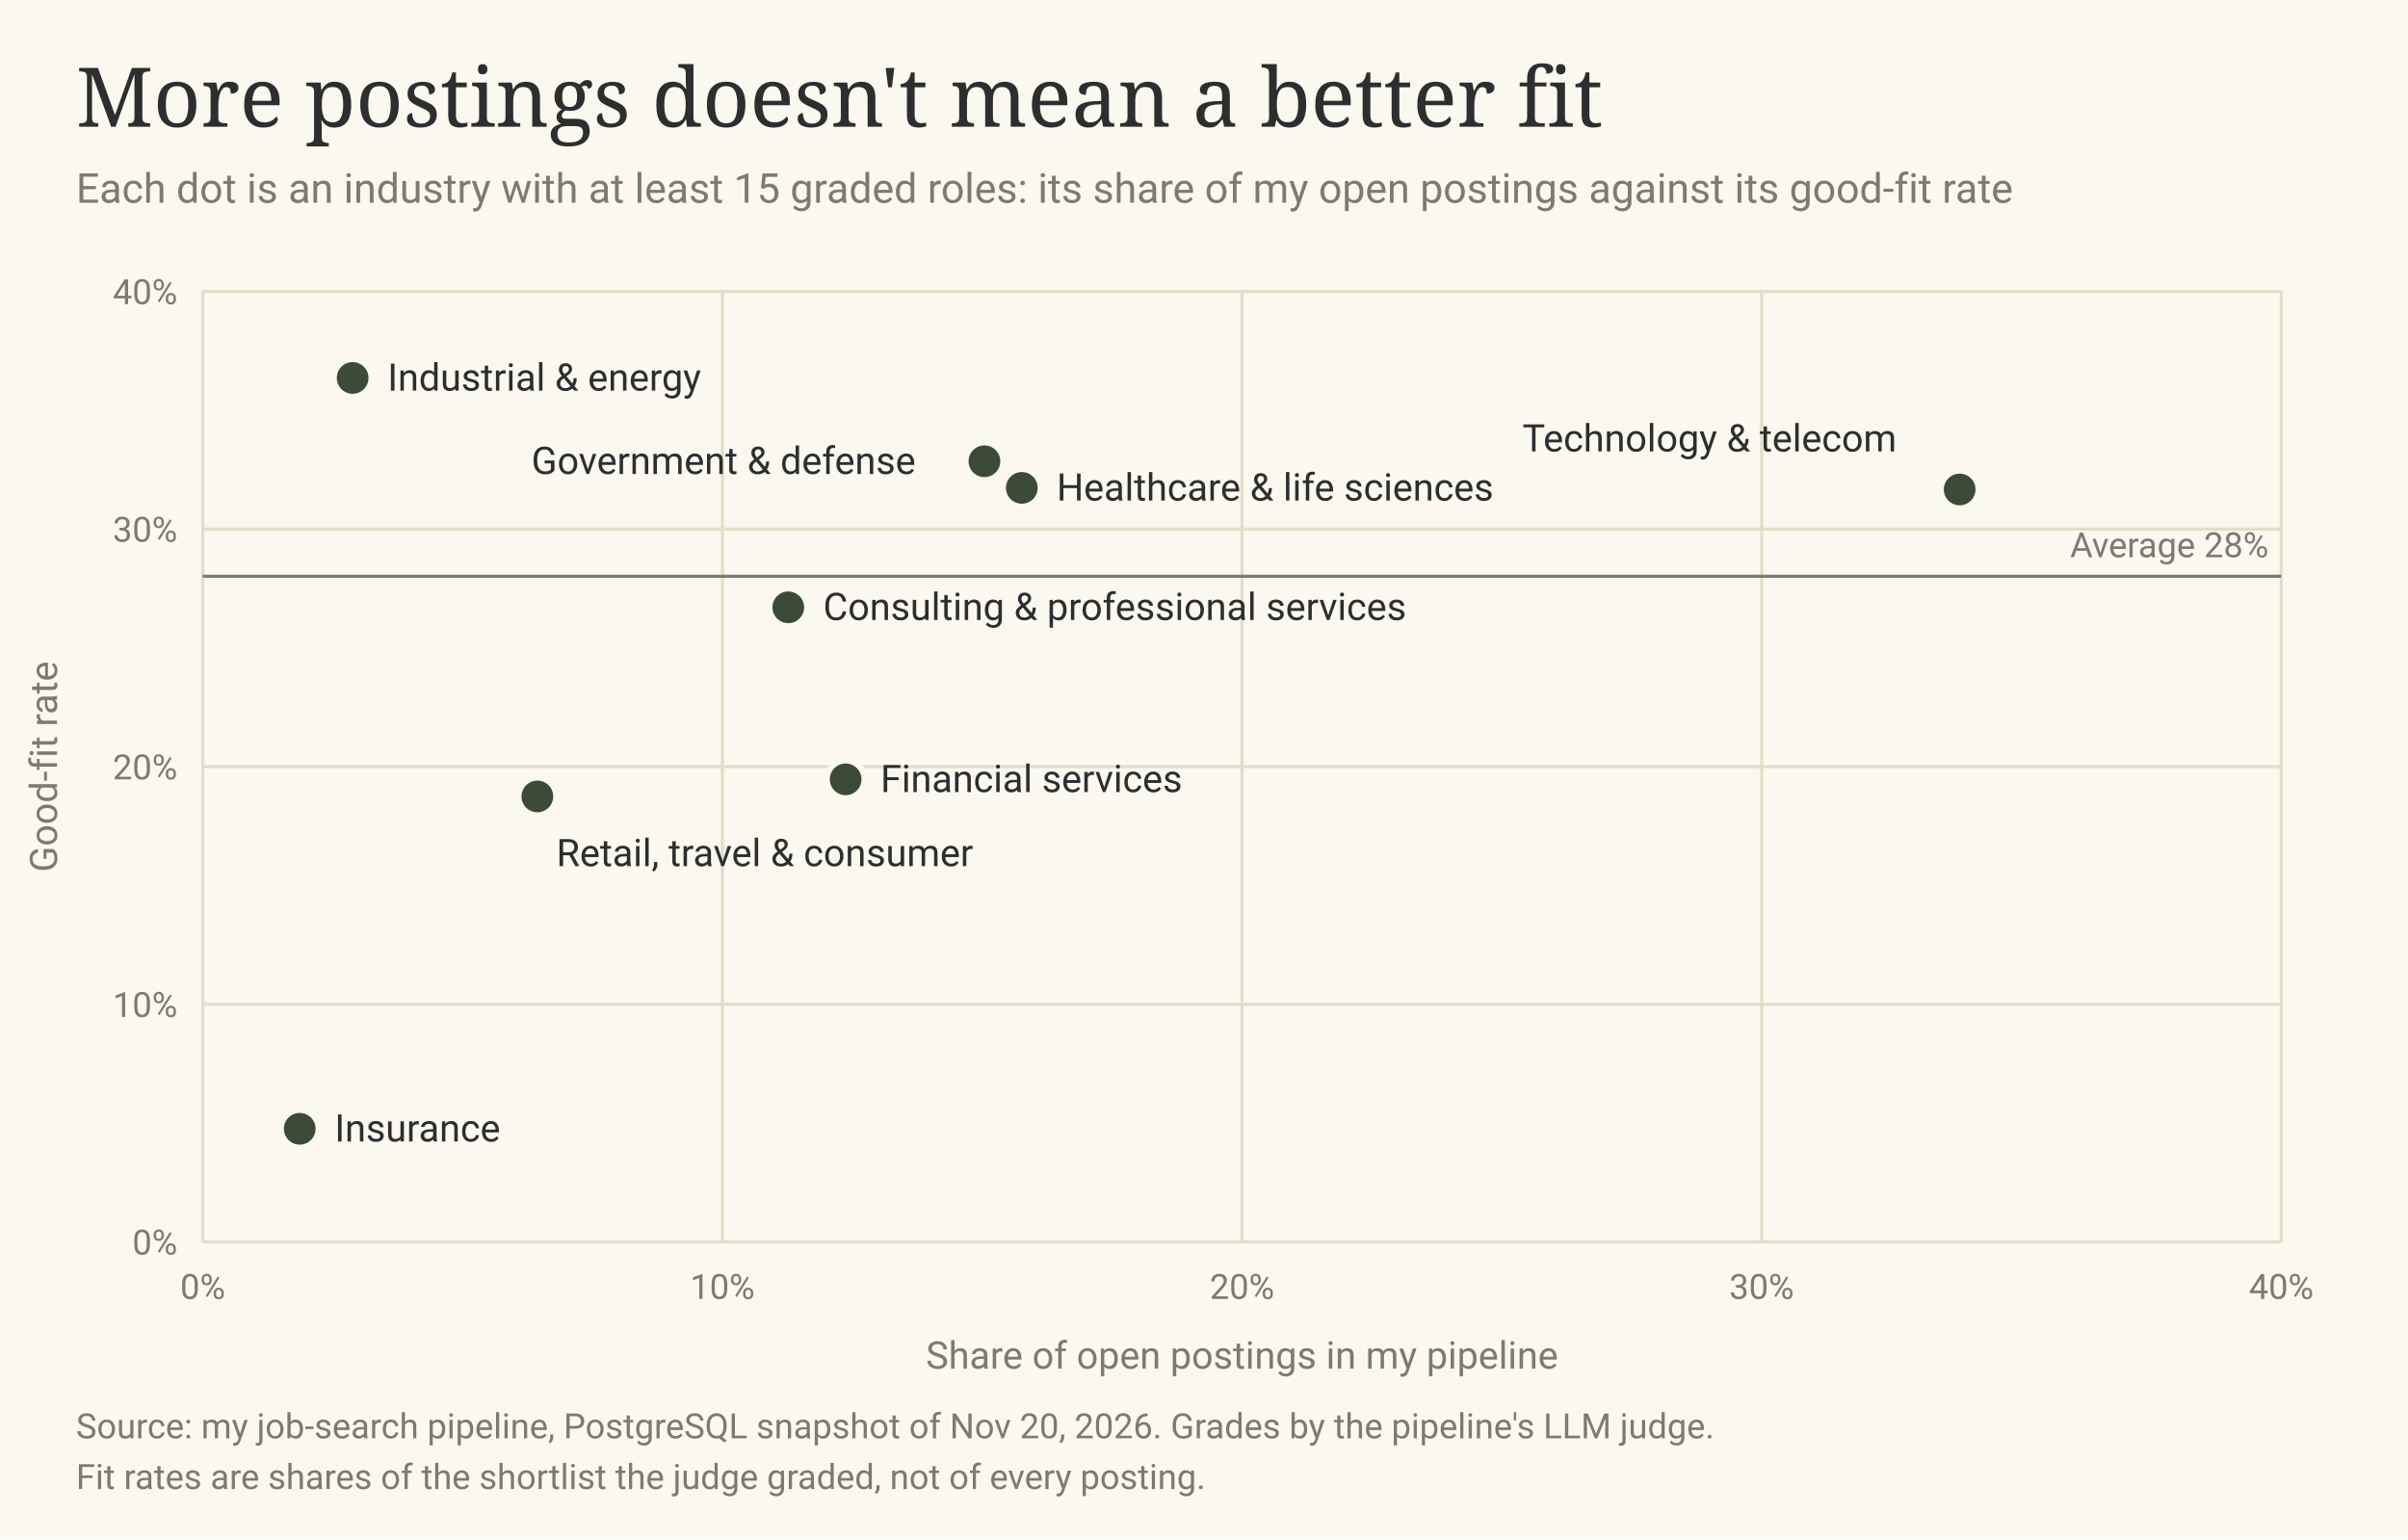
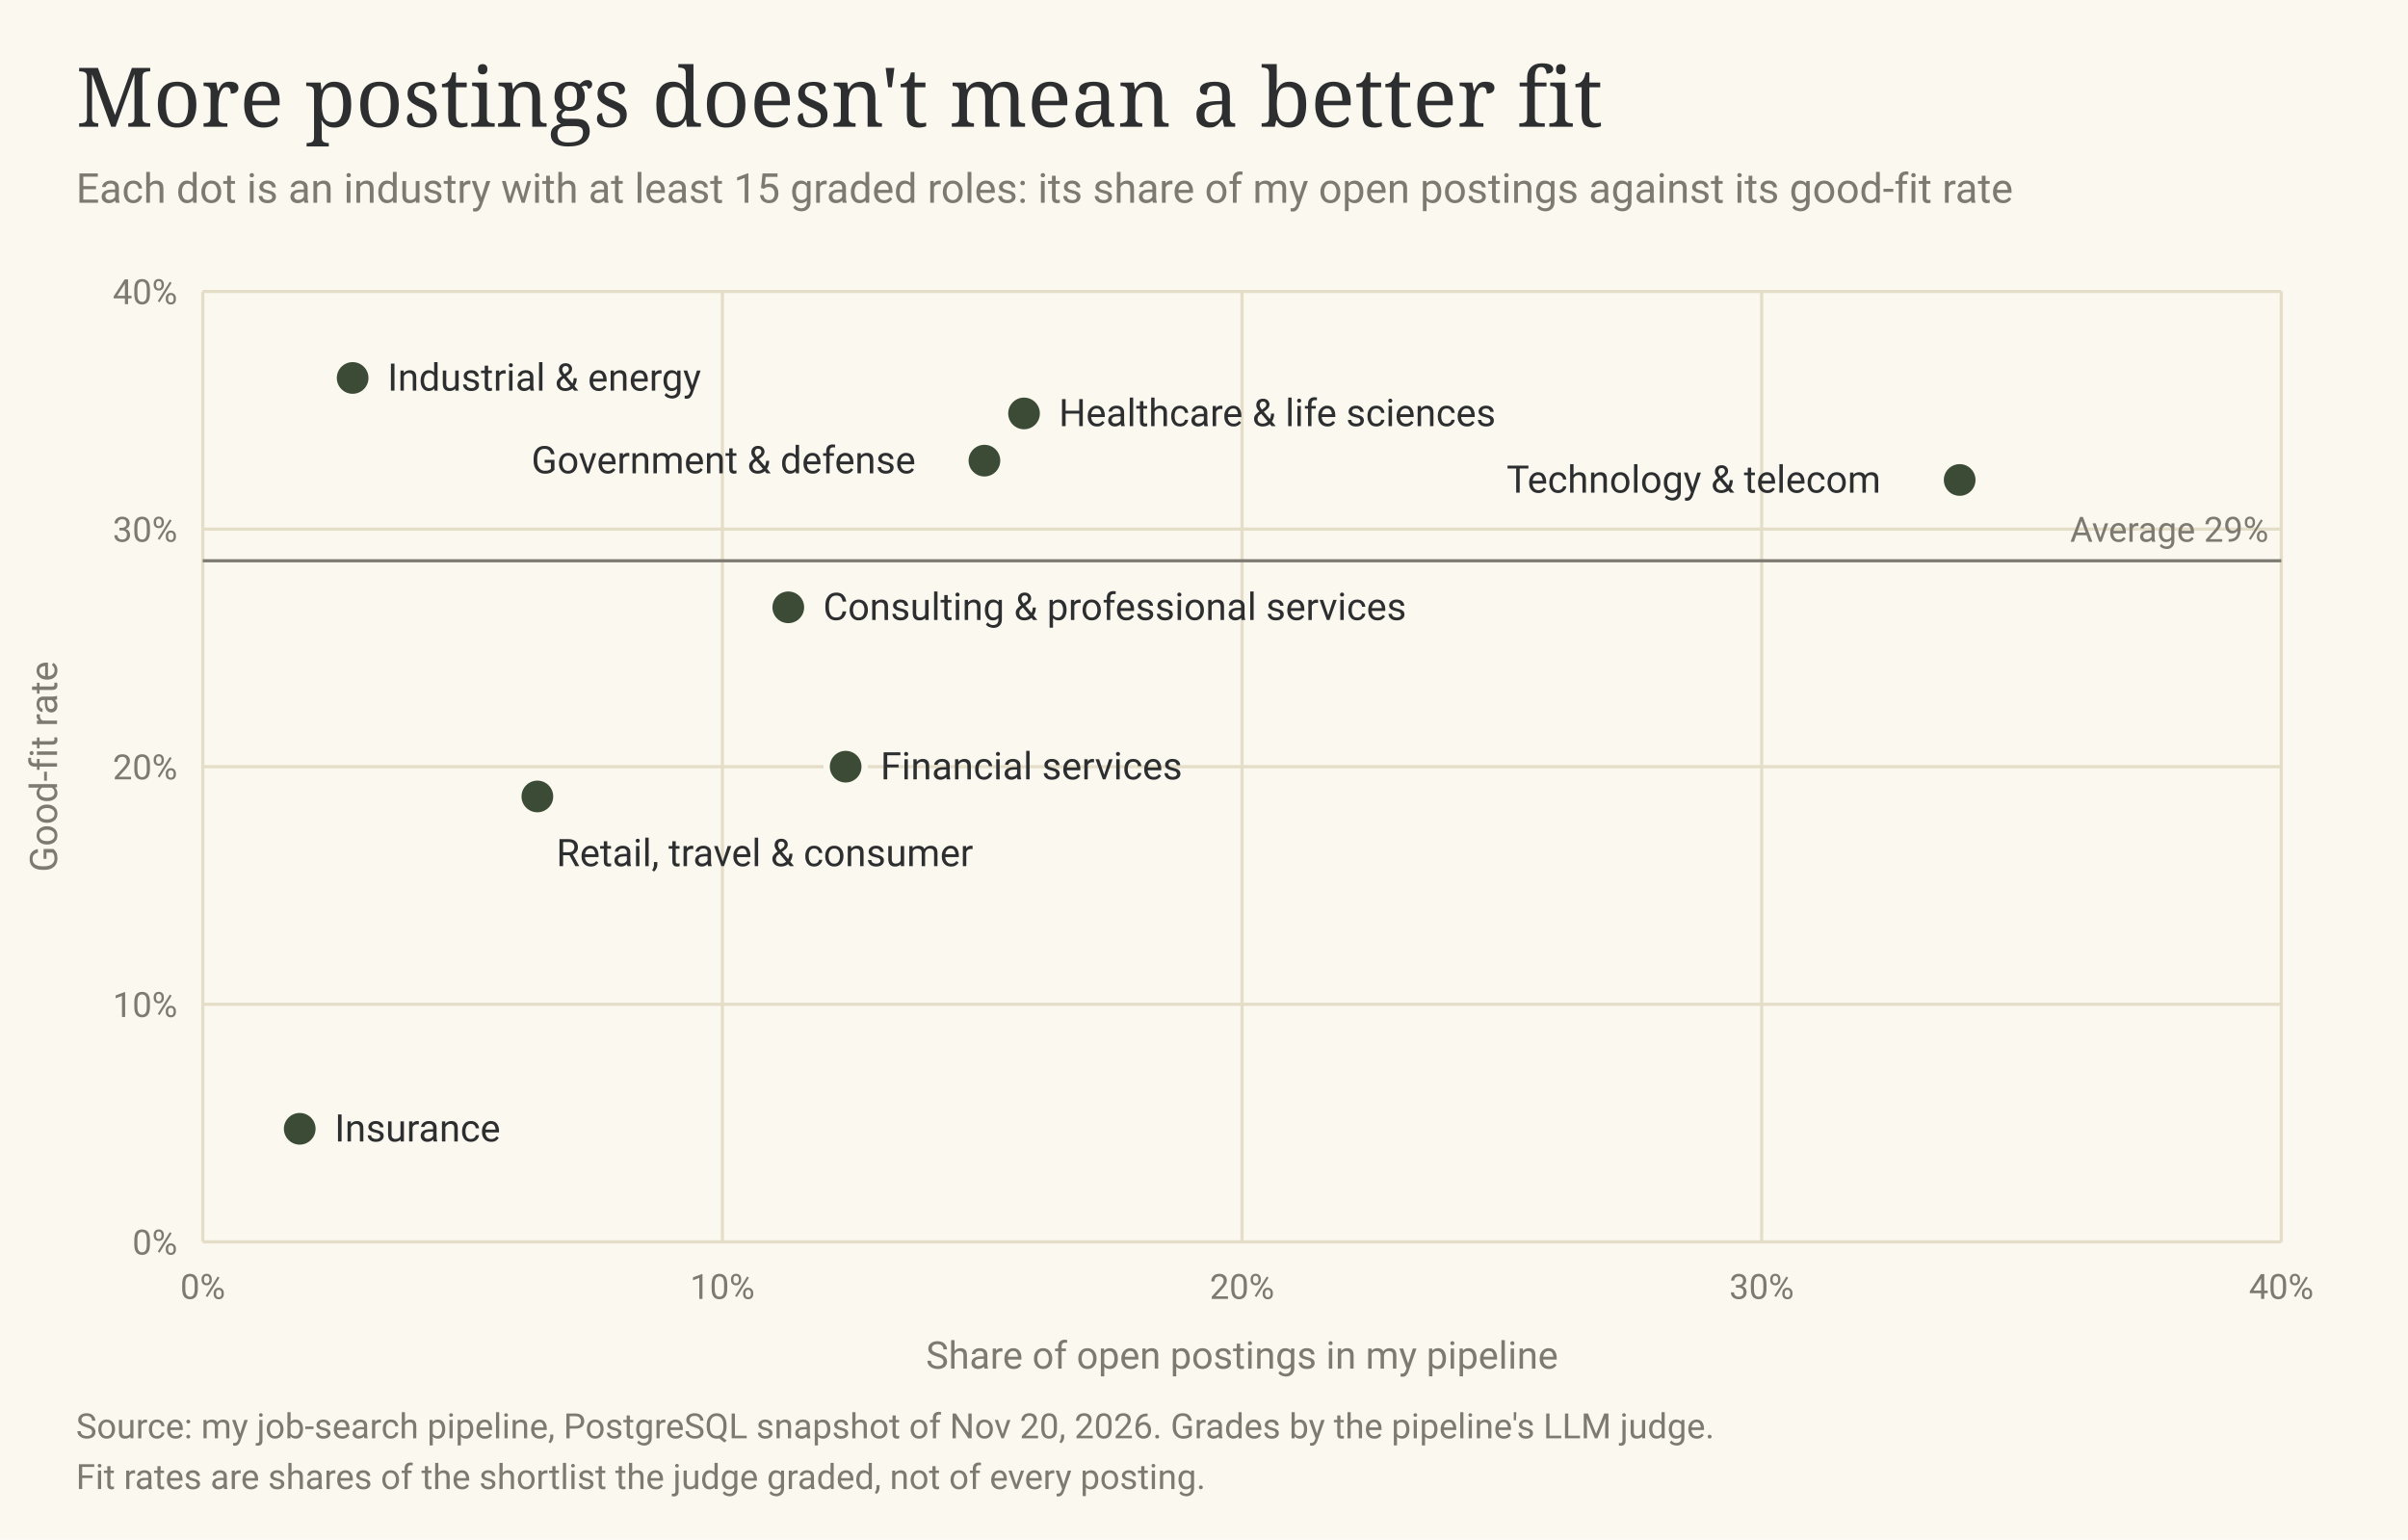
<svg xmlns="http://www.w3.org/2000/svg" viewBox="0 0 760 486" width="760" height="486" role="img" aria-labelledby="t d">
  <rect width="760" height="486" fill="#fbf8ef" />
  <text x="24" y="40" font-family="'Instrument Serif', 'Iowan Old Style', Georgia, serif" font-size="26" fill="#2c2e2f">More postings doesn't mean a better fit</text>
  <text x="24" y="64" font-family="-apple-system, BlinkMacSystemFont, 'Segoe UI', Roboto, Inter, sans-serif" font-size="13" fill="#7c7a71">Each dot is an industry with at least 15 graded roles: its share of my open postings against its good-fit rate</text>
  <line x1="64.0" y1="92" x2="64.0" y2="392" stroke="#e4ddc8" stroke-width="1" />
  <text x="64.0" y="410" text-anchor="middle" font-family="-apple-system, BlinkMacSystemFont, 'Segoe UI', Roboto, Inter, sans-serif" font-size="11" fill="#7c7a71">0%</text>
  <line x1="228.0" y1="92" x2="228.0" y2="392" stroke="#e4ddc8" stroke-width="1" />
  <text x="228.0" y="410" text-anchor="middle" font-family="-apple-system, BlinkMacSystemFont, 'Segoe UI', Roboto, Inter, sans-serif" font-size="11" fill="#7c7a71">10%</text>
  <line x1="392.0" y1="92" x2="392.0" y2="392" stroke="#e4ddc8" stroke-width="1" />
  <text x="392.0" y="410" text-anchor="middle" font-family="-apple-system, BlinkMacSystemFont, 'Segoe UI', Roboto, Inter, sans-serif" font-size="11" fill="#7c7a71">20%</text>
  <line x1="556.0" y1="92" x2="556.0" y2="392" stroke="#e4ddc8" stroke-width="1" />
  <text x="556.0" y="410" text-anchor="middle" font-family="-apple-system, BlinkMacSystemFont, 'Segoe UI', Roboto, Inter, sans-serif" font-size="11" fill="#7c7a71">30%</text>
  <line x1="720.0" y1="92" x2="720.0" y2="392" stroke="#e4ddc8" stroke-width="1" />
  <text x="720.0" y="410" text-anchor="middle" font-family="-apple-system, BlinkMacSystemFont, 'Segoe UI', Roboto, Inter, sans-serif" font-size="11" fill="#7c7a71">40%</text>
  <line x1="64" y1="392.0" x2="720" y2="392.0" stroke="#e4ddc8" stroke-width="1" />
  <text x="56" y="396.0" text-anchor="end" font-family="-apple-system, BlinkMacSystemFont, 'Segoe UI', Roboto, Inter, sans-serif" font-size="11" fill="#7c7a71">0%</text>
  <line x1="64" y1="317.0" x2="720" y2="317.0" stroke="#e4ddc8" stroke-width="1" />
  <text x="56" y="321.0" text-anchor="end" font-family="-apple-system, BlinkMacSystemFont, 'Segoe UI', Roboto, Inter, sans-serif" font-size="11" fill="#7c7a71">10%</text>
  <line x1="64" y1="242.0" x2="720" y2="242.0" stroke="#e4ddc8" stroke-width="1" />
  <text x="56" y="246.0" text-anchor="end" font-family="-apple-system, BlinkMacSystemFont, 'Segoe UI', Roboto, Inter, sans-serif" font-size="11" fill="#7c7a71">20%</text>
  <line x1="64" y1="167.0" x2="720" y2="167.0" stroke="#e4ddc8" stroke-width="1" />
  <text x="56" y="171.0" text-anchor="end" font-family="-apple-system, BlinkMacSystemFont, 'Segoe UI', Roboto, Inter, sans-serif" font-size="11" fill="#7c7a71">30%</text>
  <line x1="64" y1="92.0" x2="720" y2="92.0" stroke="#e4ddc8" stroke-width="1" />
  <text x="56" y="96.0" text-anchor="end" font-family="-apple-system, BlinkMacSystemFont, 'Segoe UI', Roboto, Inter, sans-serif" font-size="11" fill="#7c7a71">40%</text>
  <text x="392.0" y="432" text-anchor="middle" font-family="-apple-system, BlinkMacSystemFont, 'Segoe UI', Roboto, Inter, sans-serif" font-size="12" fill="#7c7a71">Share of open postings in my pipeline</text>
  <text transform="translate(18 242.0) rotate(-90)" text-anchor="middle" font-family="-apple-system, BlinkMacSystemFont, 'Segoe UI', Roboto, Inter, sans-serif" font-size="12" fill="#7c7a71">Good-fit rate</text>
-   <line x1="64" y1="181.9" x2="720" y2="181.9" stroke="#7c7a71" stroke-width="1" />
-   <text x="716" y="175.9" text-anchor="end" font-family="-apple-system, BlinkMacSystemFont, 'Segoe UI', Roboto, Inter, sans-serif" font-size="11" fill="#7c7a71">Average 28%</text>
+   <line x1="64" y1="177.0" x2="720" y2="177.0" stroke="#7c7a71" stroke-width="1" />
+   <text x="716" y="171.0" text-anchor="end" font-family="-apple-system, BlinkMacSystemFont, 'Segoe UI', Roboto, Inter, sans-serif" font-size="11" fill="#7c7a71">Average 29%</text>
  <g>
    <circle cx="111.3" cy="119.3" r="6" fill="#3b4b35" stroke="#fbf8ef" stroke-width="2" />
    <text x="122.3" y="123.3" font-family="-apple-system, BlinkMacSystemFont, 'Segoe UI', Roboto, Inter, sans-serif" font-size="12" fill="#2c2e2f">Industrial &amp; energy</text>
  </g>
  <g>
-     <circle cx="310.7" cy="145.6" r="6" fill="#3b4b35" stroke="#fbf8ef" stroke-width="2" />
-     <text x="167.7" y="149.6" font-family="-apple-system, BlinkMacSystemFont, 'Segoe UI', Roboto, Inter, sans-serif" font-size="12" fill="#2c2e2f">Government &amp; defense</text>
+     <circle cx="323.2" cy="130.5" r="6" fill="#3b4b35" stroke="#fbf8ef" stroke-width="2" />
+     <text x="334.2" y="134.5" font-family="-apple-system, BlinkMacSystemFont, 'Segoe UI', Roboto, Inter, sans-serif" font-size="12" fill="#2c2e2f">Healthcare &amp; life sciences</text>
  </g>
  <g>
-     <circle cx="322.5" cy="154.0" r="6" fill="#3b4b35" stroke="#fbf8ef" stroke-width="2" />
-     <text x="333.5" y="158.0" font-family="-apple-system, BlinkMacSystemFont, 'Segoe UI', Roboto, Inter, sans-serif" font-size="12" fill="#2c2e2f">Healthcare &amp; life sciences</text>
+     <circle cx="310.7" cy="145.4" r="6" fill="#3b4b35" stroke="#fbf8ef" stroke-width="2" />
+     <text x="167.7" y="149.4" font-family="-apple-system, BlinkMacSystemFont, 'Segoe UI', Roboto, Inter, sans-serif" font-size="12" fill="#2c2e2f">Government &amp; defense</text>
  </g>
  <g>
-     <circle cx="618.5" cy="154.5" r="6" fill="#3b4b35" stroke="#fbf8ef" stroke-width="2" />
-     <text x="480.5" y="142.5" font-family="-apple-system, BlinkMacSystemFont, 'Segoe UI', Roboto, Inter, sans-serif" font-size="12" fill="#2c2e2f">Technology &amp; telecom</text>
+     <circle cx="618.5" cy="151.5" r="6" fill="#3b4b35" stroke="#fbf8ef" stroke-width="2" />
+     <text x="475.5" y="155.5" font-family="-apple-system, BlinkMacSystemFont, 'Segoe UI', Roboto, Inter, sans-serif" font-size="12" fill="#2c2e2f">Technology &amp; telecom</text>
  </g>
  <g>
    <circle cx="248.8" cy="191.7" r="6" fill="#3b4b35" stroke="#fbf8ef" stroke-width="2" />
    <text x="259.8" y="195.7" font-family="-apple-system, BlinkMacSystemFont, 'Segoe UI', Roboto, Inter, sans-serif" font-size="12" fill="#2c2e2f">Consulting &amp; professional services</text>
  </g>
  <g>
-     <circle cx="266.9" cy="246.0" r="6" fill="#3b4b35" stroke="#fbf8ef" stroke-width="2" />
-     <text x="277.9" y="250.0" font-family="-apple-system, BlinkMacSystemFont, 'Segoe UI', Roboto, Inter, sans-serif" font-size="12" fill="#2c2e2f">Financial services</text>
+     <circle cx="266.9" cy="242.0" r="6" fill="#3b4b35" stroke="#fbf8ef" stroke-width="2" />
+     <text x="277.9" y="246.0" font-family="-apple-system, BlinkMacSystemFont, 'Segoe UI', Roboto, Inter, sans-serif" font-size="12" fill="#2c2e2f">Financial services</text>
  </g>
  <g>
    <circle cx="169.6" cy="251.4" r="6" fill="#3b4b35" stroke="#fbf8ef" stroke-width="2" />
    <text x="175.6" y="273.4" font-family="-apple-system, BlinkMacSystemFont, 'Segoe UI', Roboto, Inter, sans-serif" font-size="12" fill="#2c2e2f">Retail, travel &amp; consumer</text>
  </g>
  <g>
    <circle cx="94.6" cy="356.3" r="6" fill="#3b4b35" stroke="#fbf8ef" stroke-width="2" />
    <text x="105.6" y="360.3" font-family="-apple-system, BlinkMacSystemFont, 'Segoe UI', Roboto, Inter, sans-serif" font-size="12" fill="#2c2e2f">Insurance</text>
  </g>
  <text x="24" y="454" font-family="-apple-system, BlinkMacSystemFont, 'Segoe UI', Roboto, Inter, sans-serif" font-size="11" fill="#7c7a71">Source: my job-search pipeline, PostgreSQL snapshot of Nov 20, 2026. Grades by the pipeline's LLM judge.</text>
  <text x="24" y="470" font-family="-apple-system, BlinkMacSystemFont, 'Segoe UI', Roboto, Inter, sans-serif" font-size="11" fill="#7c7a71">Fit rates are shares of the shortlist the judge graded, not of every posting.</text>
</svg>
